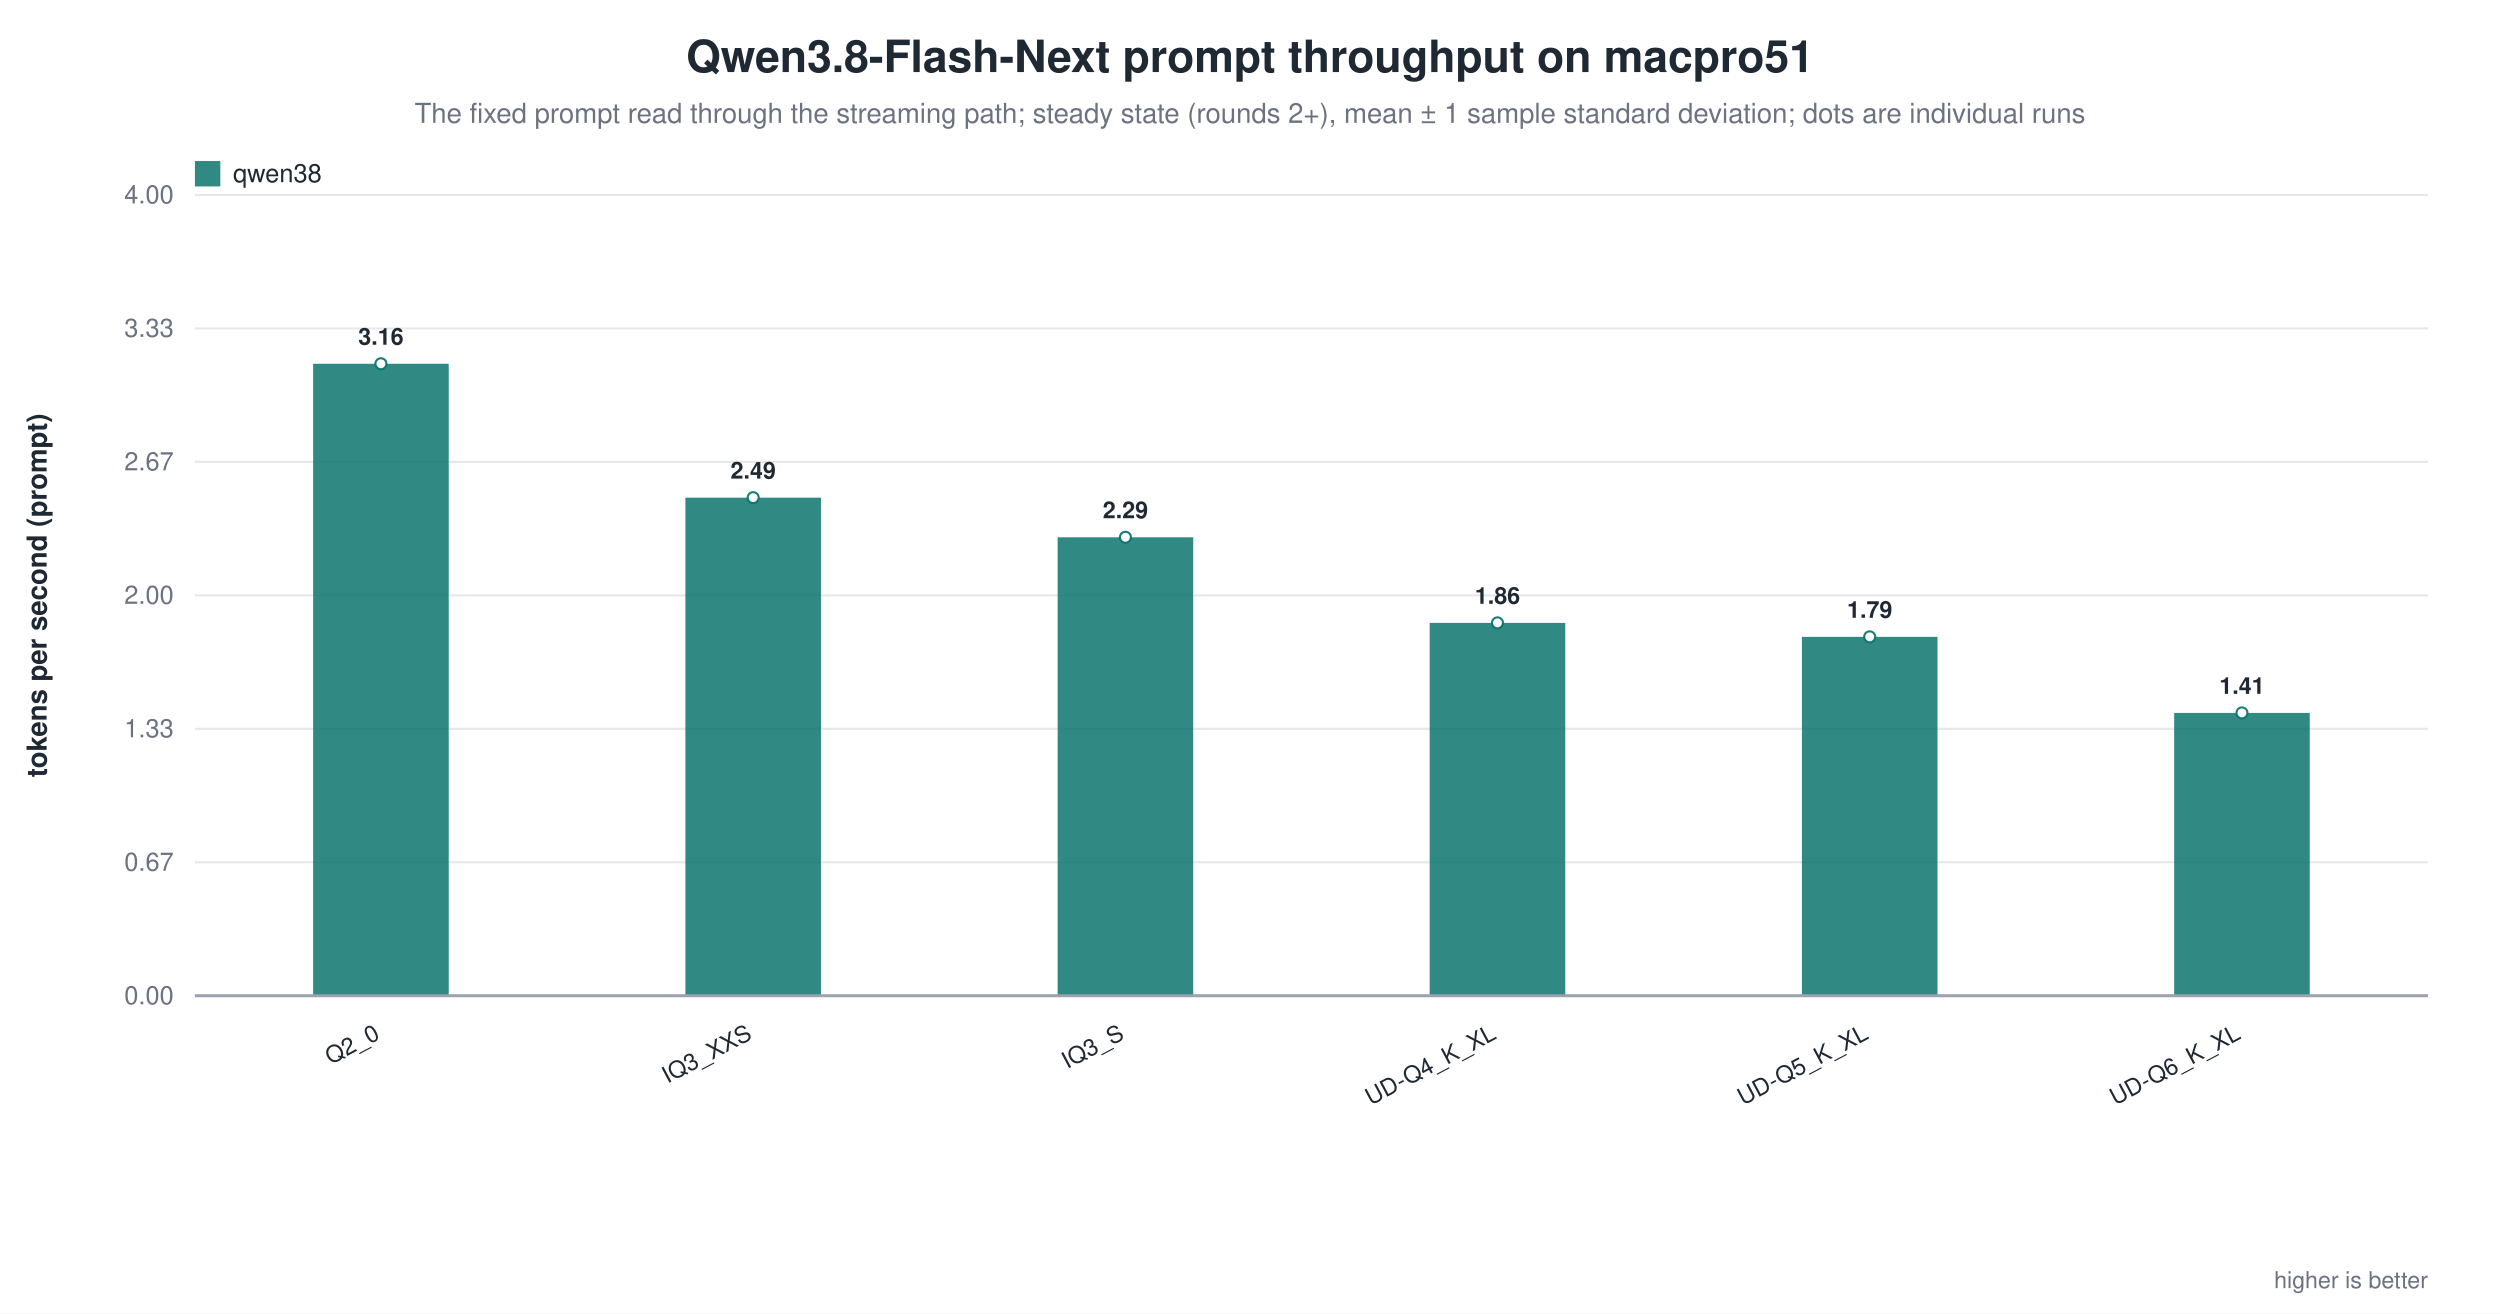
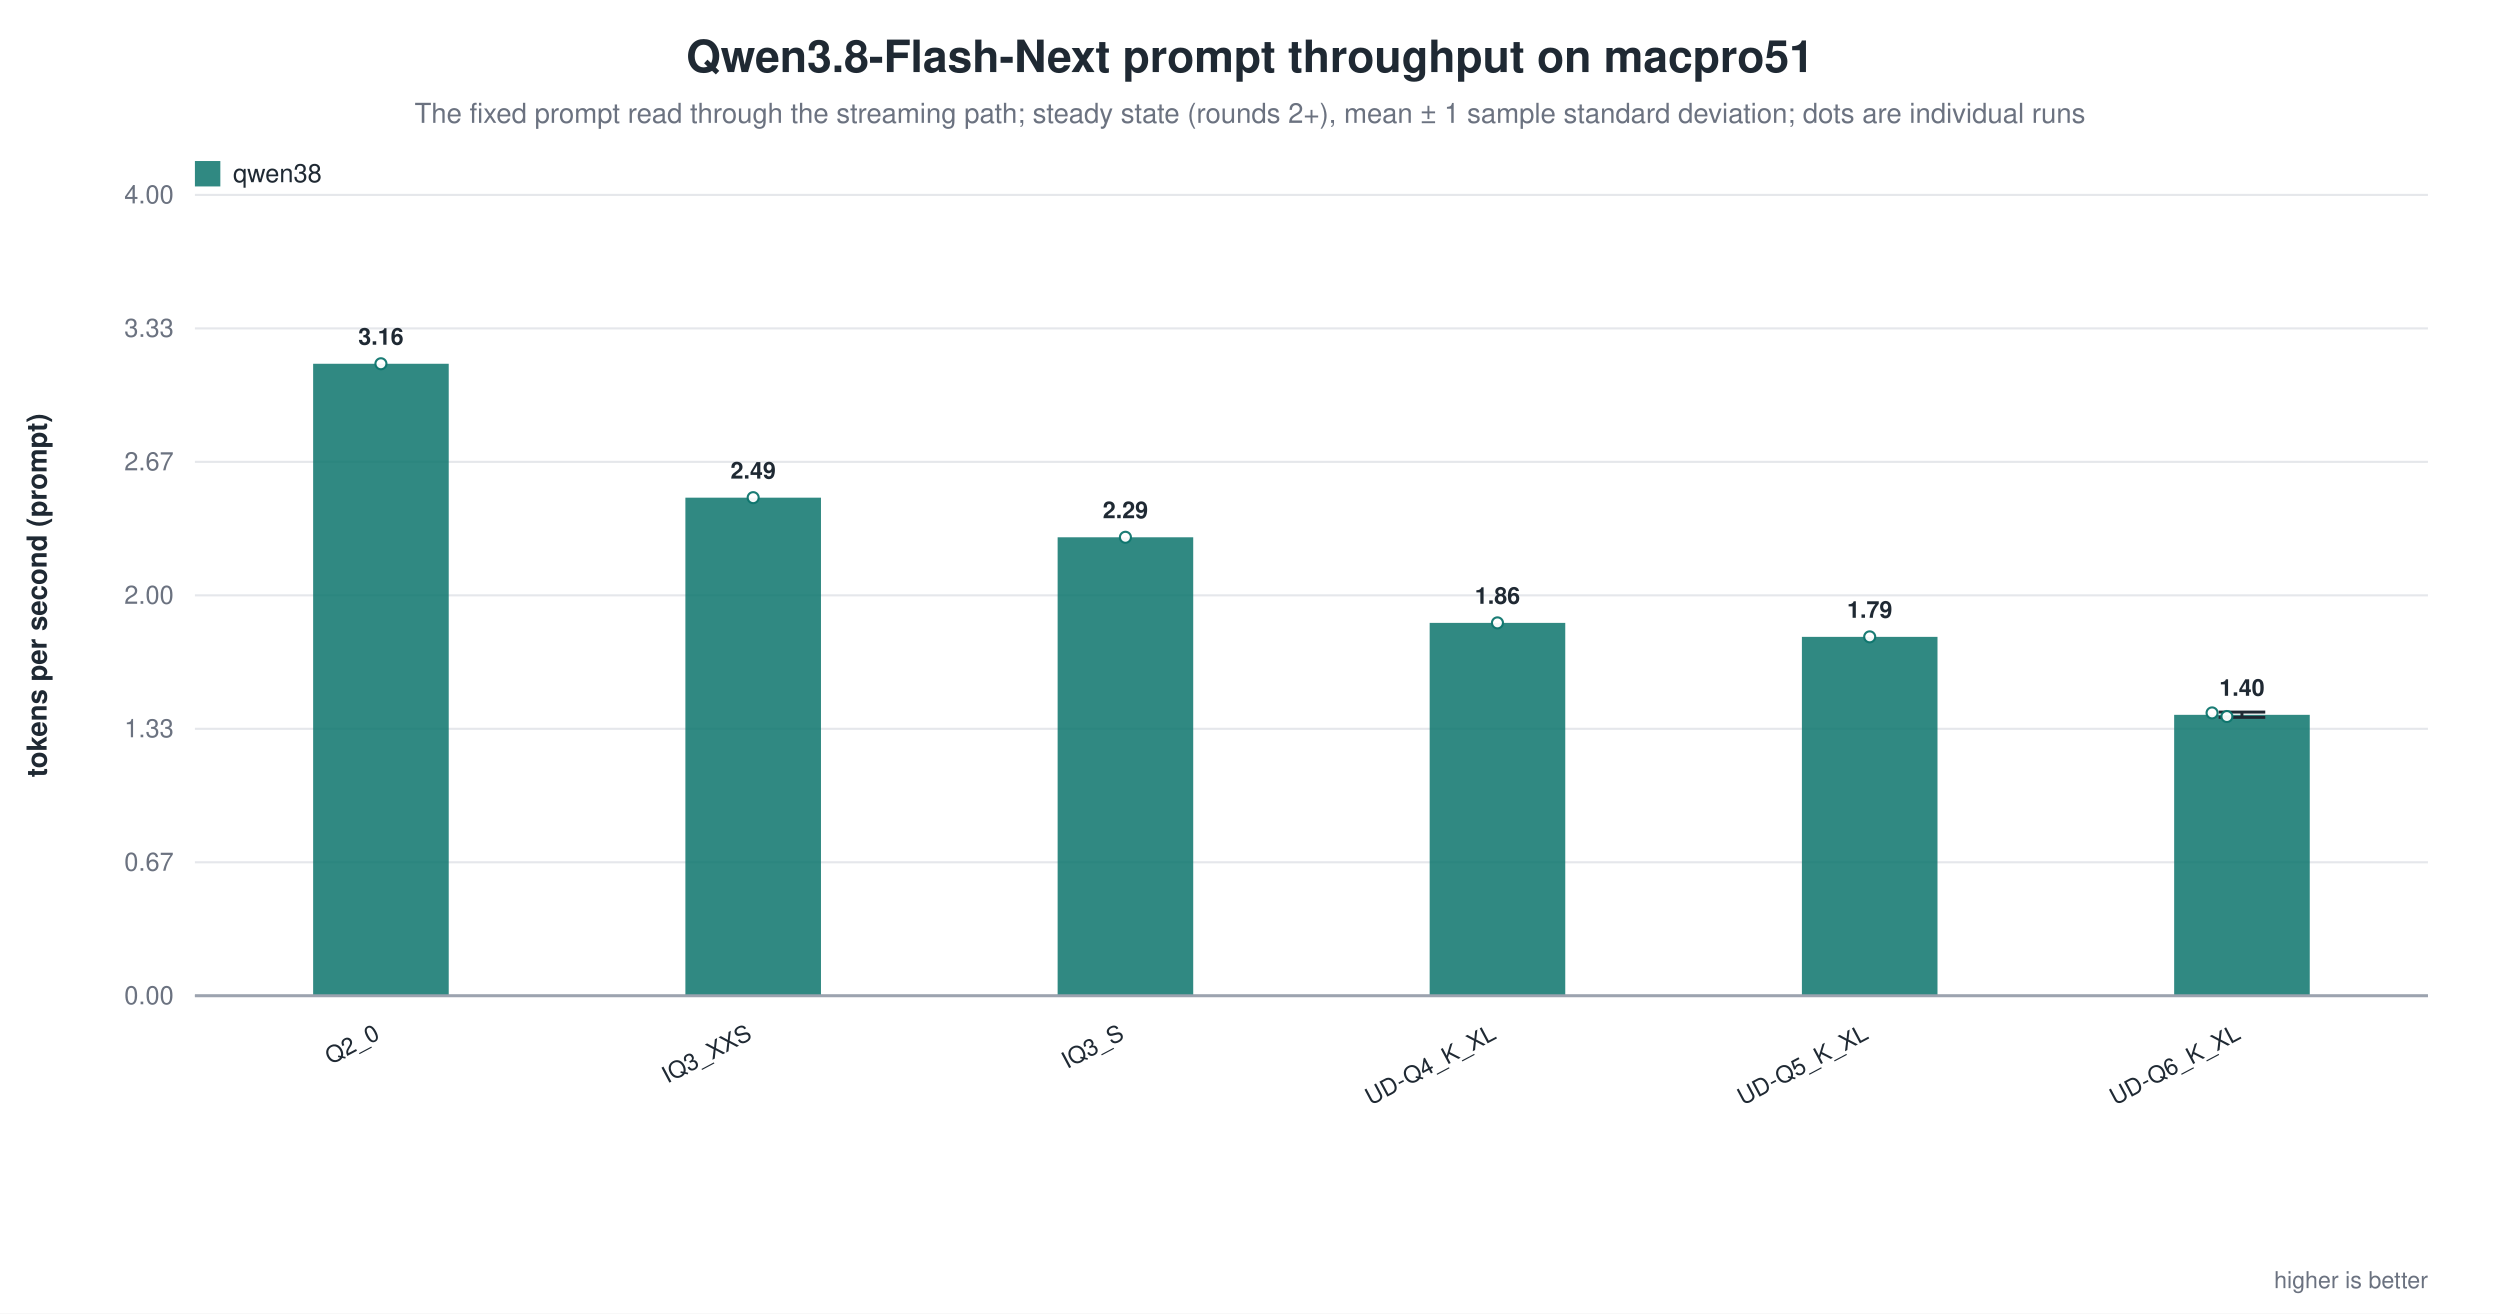
<svg xmlns="http://www.w3.org/2000/svg" width="1180" height="620" viewBox="0 0 1180 620" role="img" aria-label="Qwen3.8-Flash-Next prompt throughput on macpro51">
  <rect width="1180" height="620" fill="white" />
  <text x="590.0" y="34" text-anchor="middle" font-family="Helvetica, Arial, sans-serif" font-size="21" font-weight="600" fill="#1f2933">Qwen3.8-Flash-Next prompt throughput on macpro51</text>
  <text x="590.0" y="58" text-anchor="middle" font-family="Helvetica, Arial, sans-serif" font-size="13" fill="#6b7280">The fixed prompt read through the streaming path; steady state (rounds 2+), mean ± 1 sample standard deviation; dots are individual runs</text>
  <line x1="92.0" y1="470.0" x2="1146.0" y2="470.0" stroke="#9ca3af" stroke-width="1.0" />
  <text x="82.0" y="474.0" text-anchor="end" font-family="Helvetica, Arial, sans-serif" font-size="12" fill="#6b7280" font-weight="400">0.00</text>
  <line x1="92.0" y1="407.0" x2="1146.0" y2="407.0" stroke="#e5e7eb" stroke-width="1.0" />
  <text x="82.0" y="411.0" text-anchor="end" font-family="Helvetica, Arial, sans-serif" font-size="12" fill="#6b7280" font-weight="400">0.67</text>
  <line x1="92.0" y1="344.0" x2="1146.0" y2="344.0" stroke="#e5e7eb" stroke-width="1.0" />
  <text x="82.0" y="348.0" text-anchor="end" font-family="Helvetica, Arial, sans-serif" font-size="12" fill="#6b7280" font-weight="400">1.33</text>
  <line x1="92.0" y1="281.0" x2="1146.0" y2="281.0" stroke="#e5e7eb" stroke-width="1.0" />
  <text x="82.0" y="285.0" text-anchor="end" font-family="Helvetica, Arial, sans-serif" font-size="12" fill="#6b7280" font-weight="400">2.00</text>
  <line x1="92.0" y1="218.0" x2="1146.0" y2="218.0" stroke="#e5e7eb" stroke-width="1.0" />
  <text x="82.0" y="222.0" text-anchor="end" font-family="Helvetica, Arial, sans-serif" font-size="12" fill="#6b7280" font-weight="400">2.67</text>
  <line x1="92.0" y1="155.0" x2="1146.0" y2="155.0" stroke="#e5e7eb" stroke-width="1.0" />
  <text x="82.0" y="159.0" text-anchor="end" font-family="Helvetica, Arial, sans-serif" font-size="12" fill="#6b7280" font-weight="400">3.33</text>
  <line x1="92.0" y1="92.0" x2="1146.0" y2="92.0" stroke="#e5e7eb" stroke-width="1.0" />
  <text x="82.0" y="96.0" text-anchor="end" font-family="Helvetica, Arial, sans-serif" font-size="12" fill="#6b7280" font-weight="400">4.00</text>
  <text x="22.0" y="281.0" text-anchor="middle" font-family="Helvetica, Arial, sans-serif" font-size="13" fill="#1f2933" font-weight="600" transform="rotate(-90.0 22.0 281.0)">tokens per second (prompt)</text>
  <rect x="147.8" y="171.7" width="64.0" height="298.3" fill="#0f766e" opacity="0.86" />
  <circle cx="179.8" cy="171.7" r="2.6" fill="white" stroke="#0f766e" stroke-width="1.0" opacity="0.95" />
  <text x="179.8" y="162.7" text-anchor="middle" font-family="Helvetica, Arial, sans-serif" font-size="11" fill="#1f2933" font-weight="600">3.16</text>
  <text x="179.8" y="490.0" text-anchor="end" font-family="Helvetica, Arial, sans-serif" font-size="11" fill="#1f2933" font-weight="500" transform="rotate(-28.0 179.8 490.0)">Q2_0</text>
  <rect x="323.5" y="234.9" width="64.0" height="235.1" fill="#0f766e" opacity="0.86" />
  <circle cx="355.5" cy="234.9" r="2.6" fill="white" stroke="#0f766e" stroke-width="1.0" opacity="0.95" />
  <text x="355.5" y="225.9" text-anchor="middle" font-family="Helvetica, Arial, sans-serif" font-size="11" fill="#1f2933" font-weight="600">2.49</text>
  <text x="355.5" y="490.0" text-anchor="end" font-family="Helvetica, Arial, sans-serif" font-size="11" fill="#1f2933" font-weight="500" transform="rotate(-28.0 355.5 490.0)">IQ3_XXS</text>
  <rect x="499.2" y="253.6" width="64.0" height="216.4" fill="#0f766e" opacity="0.86" />
  <circle cx="531.2" cy="253.6" r="2.6" fill="white" stroke="#0f766e" stroke-width="1.0" opacity="0.95" />
  <text x="531.2" y="244.6" text-anchor="middle" font-family="Helvetica, Arial, sans-serif" font-size="11" fill="#1f2933" font-weight="600">2.29</text>
  <text x="531.2" y="490.0" text-anchor="end" font-family="Helvetica, Arial, sans-serif" font-size="11" fill="#1f2933" font-weight="500" transform="rotate(-28.0 531.2 490.0)">IQ3_S</text>
  <rect x="674.8" y="294.0" width="64.0" height="176.0" fill="#0f766e" opacity="0.86" />
  <circle cx="706.8" cy="294.0" r="2.6" fill="white" stroke="#0f766e" stroke-width="1.0" opacity="0.95" />
  <text x="706.8" y="285.0" text-anchor="middle" font-family="Helvetica, Arial, sans-serif" font-size="11" fill="#1f2933" font-weight="600">1.86</text>
  <text x="706.8" y="490.0" text-anchor="end" font-family="Helvetica, Arial, sans-serif" font-size="11" fill="#1f2933" font-weight="500" transform="rotate(-28.0 706.8 490.0)">UD-Q4_K_XL</text>
  <rect x="850.5" y="300.6" width="64.0" height="169.4" fill="#0f766e" opacity="0.86" />
  <circle cx="882.5" cy="300.6" r="2.6" fill="white" stroke="#0f766e" stroke-width="1.0" opacity="0.95" />
  <text x="882.5" y="291.6" text-anchor="middle" font-family="Helvetica, Arial, sans-serif" font-size="11" fill="#1f2933" font-weight="600">1.79</text>
  <text x="882.5" y="490.0" text-anchor="end" font-family="Helvetica, Arial, sans-serif" font-size="11" fill="#1f2933" font-weight="500" transform="rotate(-28.0 882.5 490.0)">UD-Q5_K_XL</text>
-   <rect x="1026.2" y="336.5" width="64.0" height="133.5" fill="#0f766e" opacity="0.86" />
-   <circle cx="1058.2" cy="336.5" r="2.6" fill="white" stroke="#0f766e" stroke-width="1.0" opacity="0.95" />
-   <text x="1058.2" y="327.5" text-anchor="middle" font-family="Helvetica, Arial, sans-serif" font-size="11" fill="#1f2933" font-weight="600">1.41</text>
+   <rect x="1026.2" y="337.4" width="64.0" height="132.6" fill="#0f766e" opacity="0.86" />
+   <line x1="1058.2" y1="336.1" x2="1058.2" y2="338.6" stroke="#1f2933" stroke-width="1.4" />
+   <line x1="1047.2" y1="336.1" x2="1069.2" y2="336.1" stroke="#1f2933" stroke-width="1.4" />
+   <line x1="1047.2" y1="338.6" x2="1069.2" y2="338.6" stroke="#1f2933" stroke-width="1.4" />
+   <circle cx="1044.1" cy="336.5" r="2.6" fill="white" stroke="#0f766e" stroke-width="1.0" opacity="0.95" />
+   <circle cx="1051.1" cy="338.2" r="2.6" fill="white" stroke="#0f766e" stroke-width="1.0" opacity="0.95" />
+   <text x="1058.2" y="328.4" text-anchor="middle" font-family="Helvetica, Arial, sans-serif" font-size="11" fill="#1f2933" font-weight="600">1.40</text>
  <text x="1058.2" y="490.0" text-anchor="end" font-family="Helvetica, Arial, sans-serif" font-size="11" fill="#1f2933" font-weight="500" transform="rotate(-28.0 1058.2 490.0)">UD-Q6_K_XL</text>
  <line x1="92.0" y1="470.0" x2="1146.0" y2="470.0" stroke="#9ca3af" stroke-width="1.4" />
  <rect x="92.0" y="76.0" width="12.0" height="12.0" fill="#0f766e" opacity="0.86" />
  <text x="110.0" y="86.0" text-anchor="start" font-family="Helvetica, Arial, sans-serif" font-size="12" fill="#1f2933" font-weight="500">qwen38</text>
  <text x="1146.0" y="608.0" text-anchor="end" font-family="Helvetica, Arial, sans-serif" font-size="11" fill="#6b7280" font-weight="400">higher is better</text>
</svg>
